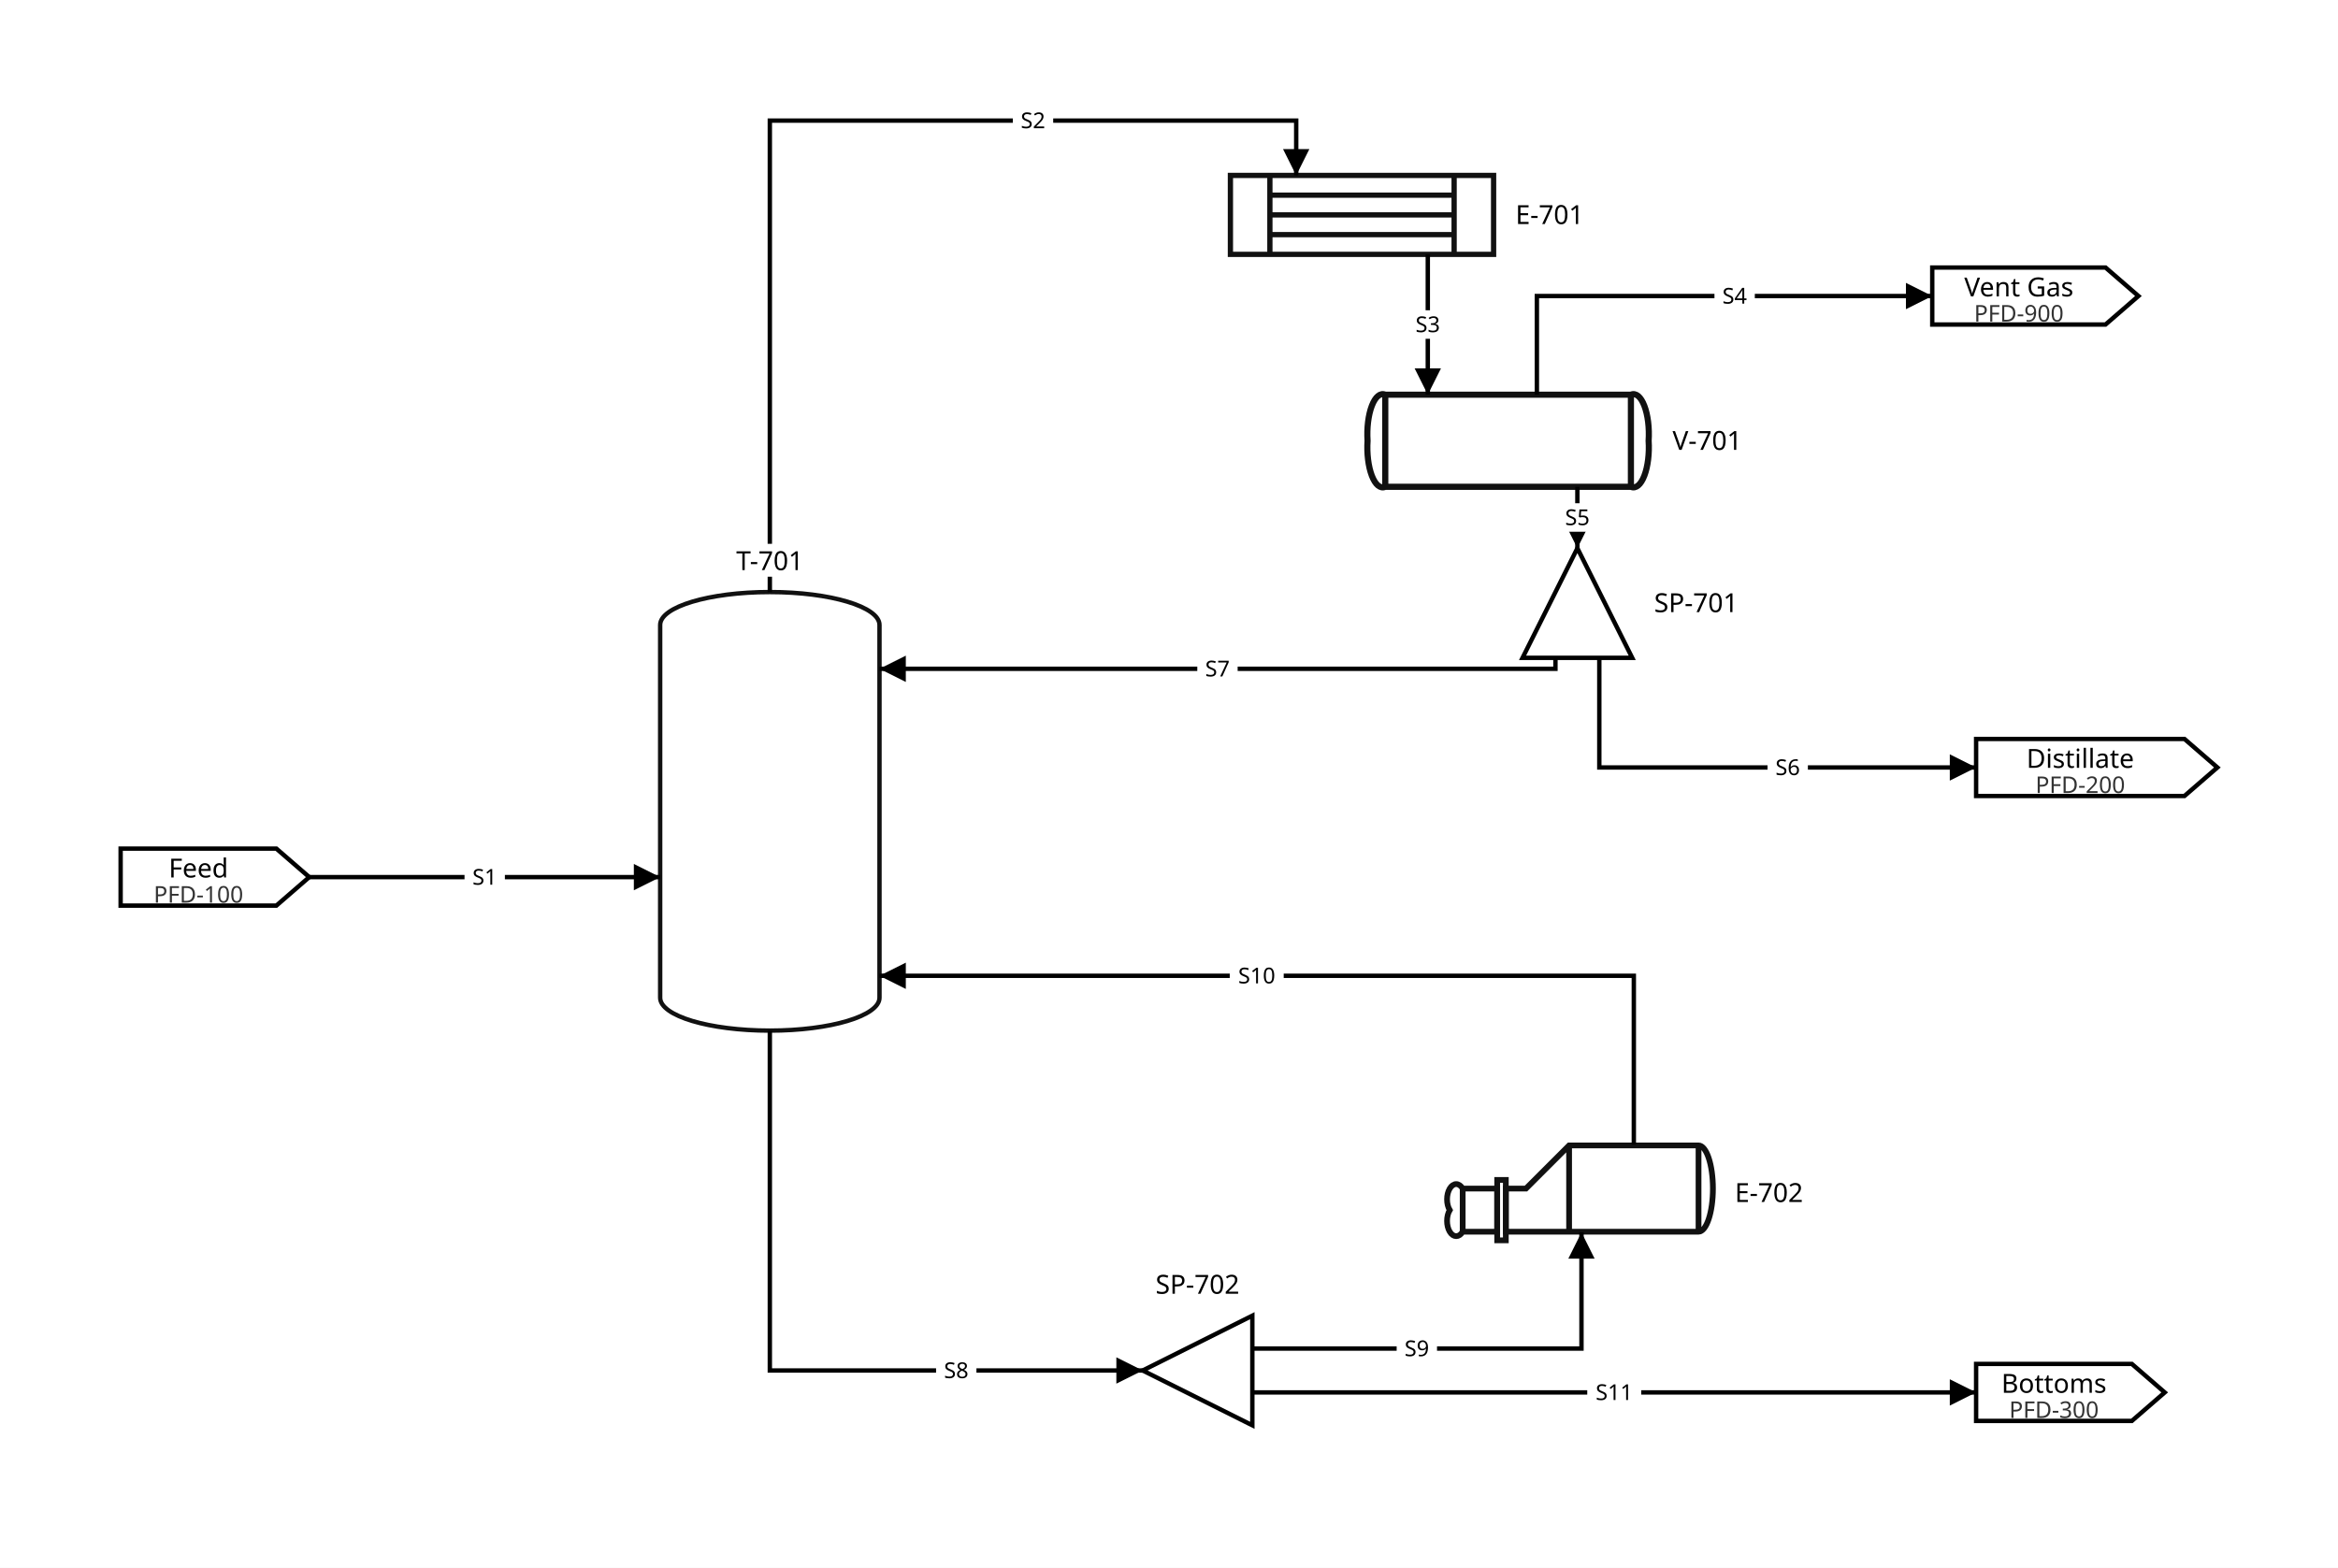
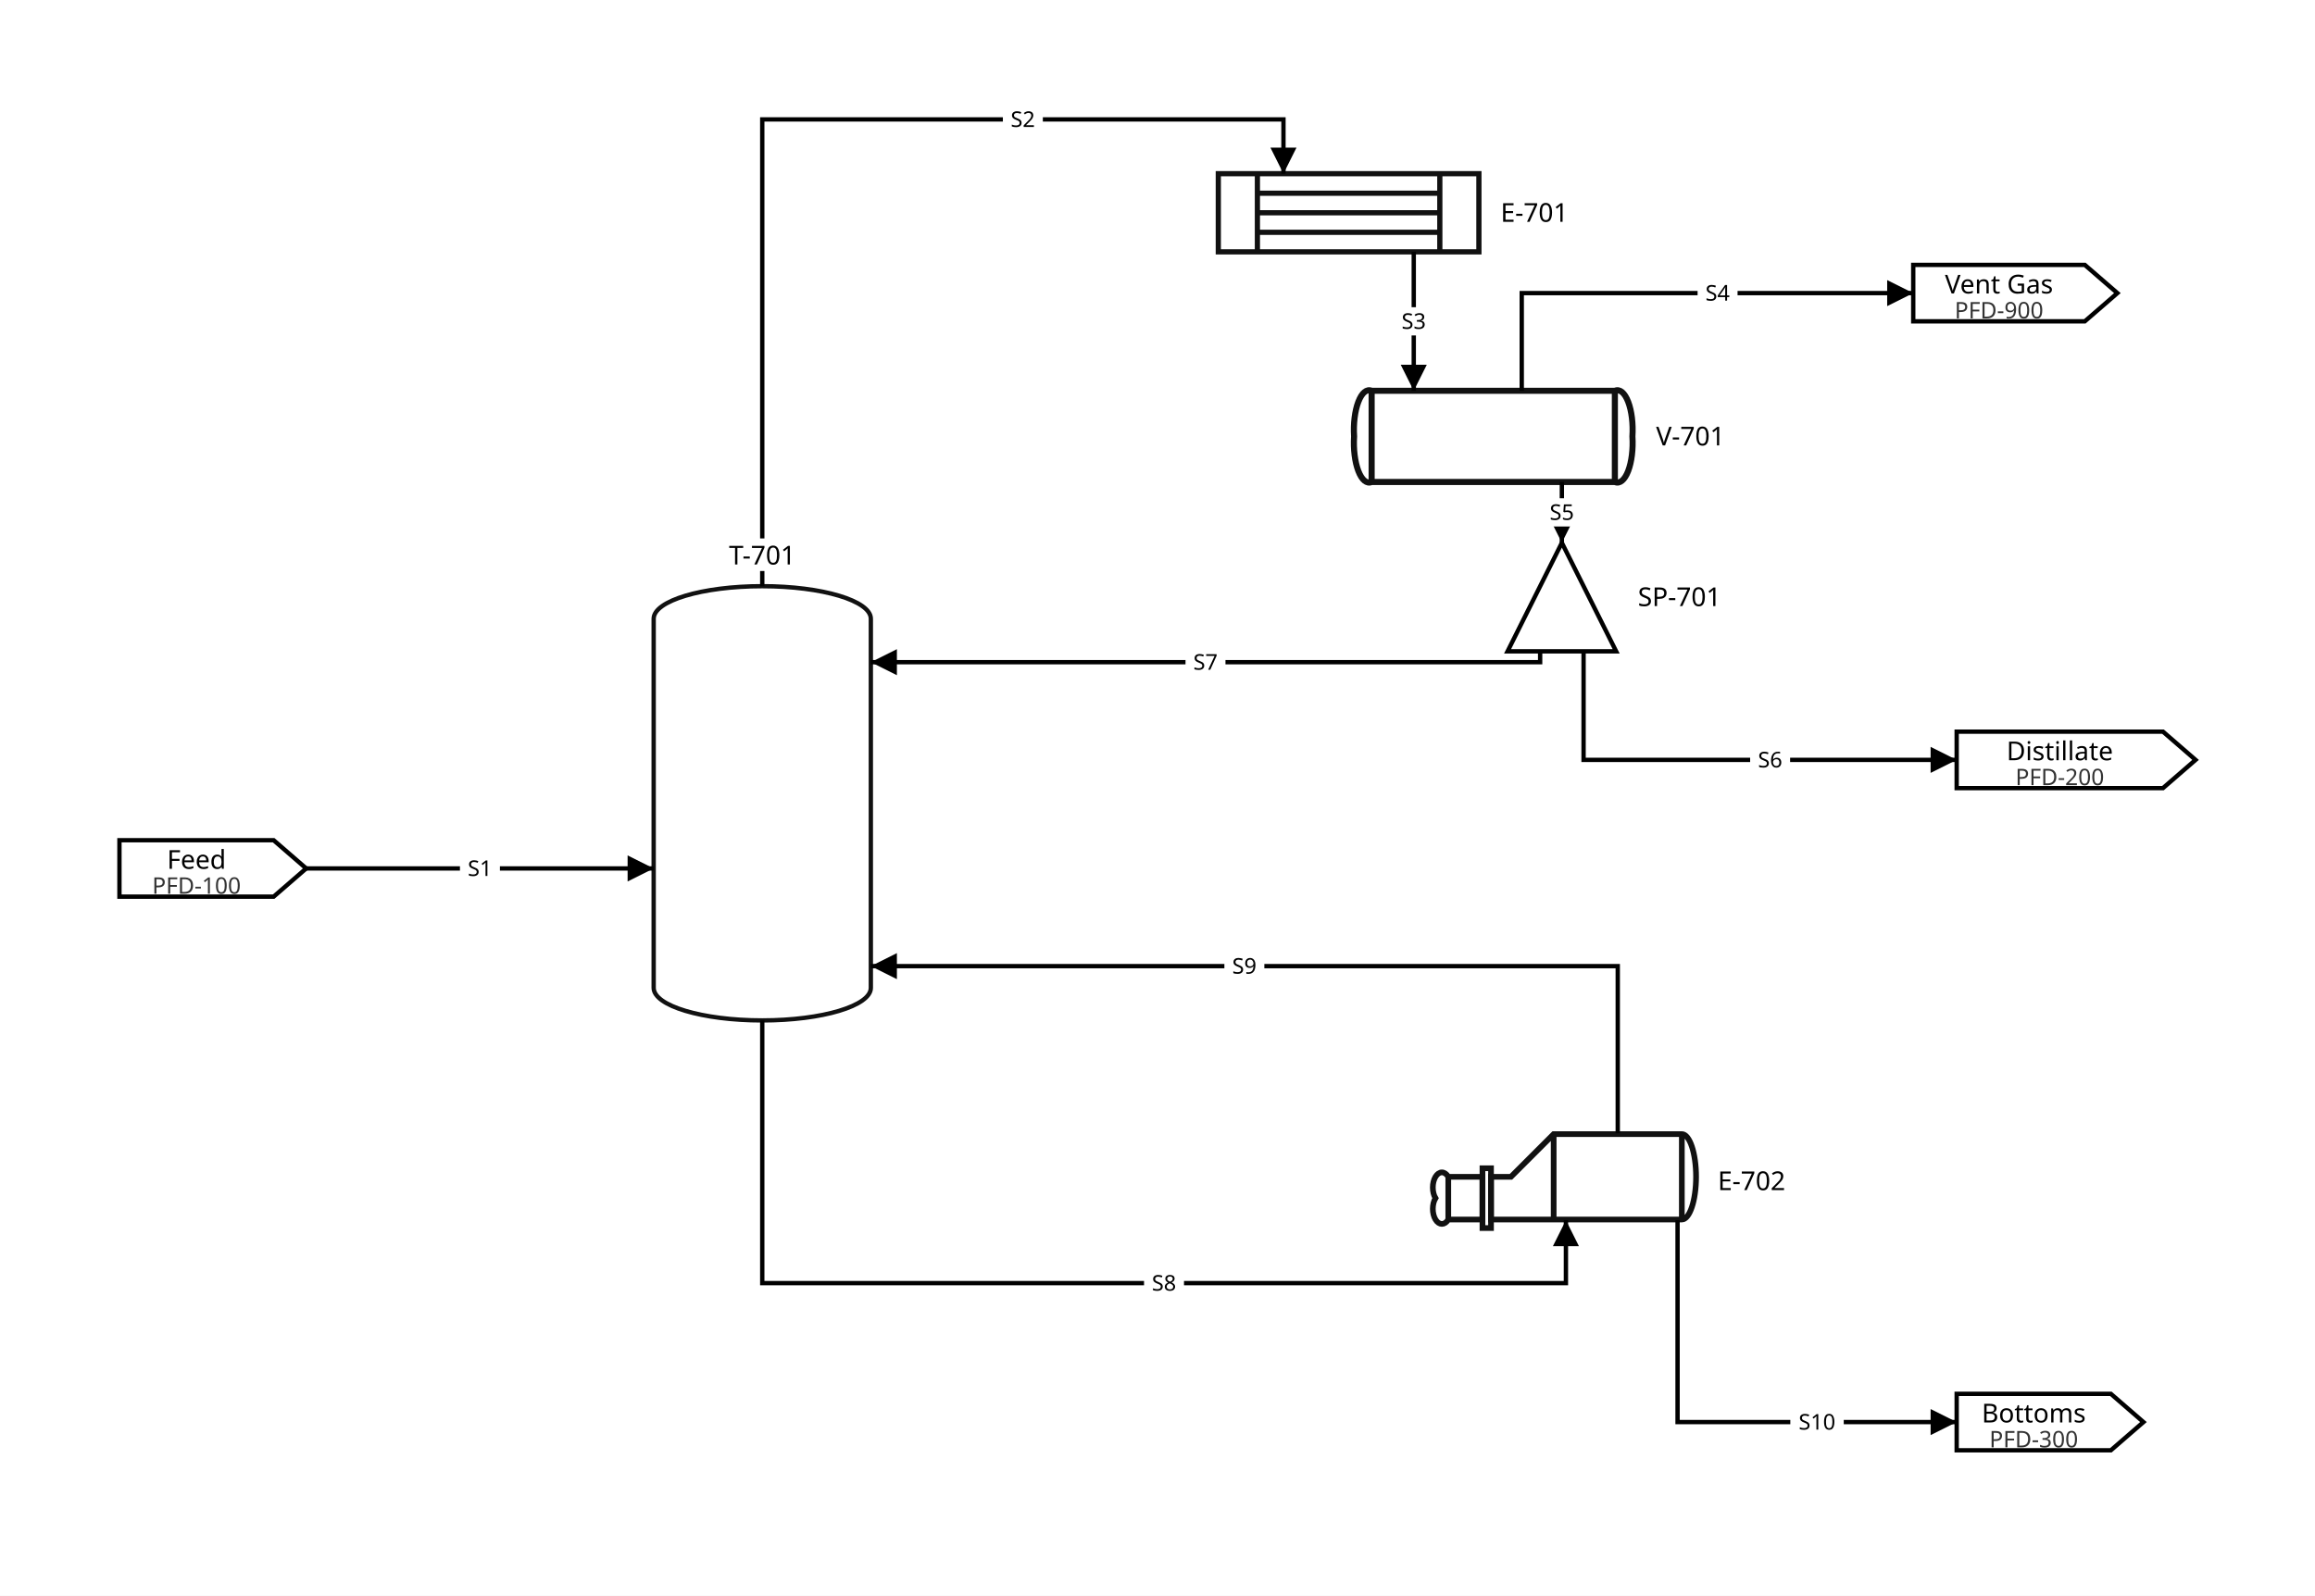
- <svg xmlns="http://www.w3.org/2000/svg" width="1066" height="715" viewBox="-1.0 -10.0 1066.0 715.0">
-   <rect x="-1.0" y="-10.0" width="1066.0" height="715.0" fill="white" />
+ <svg xmlns="http://www.w3.org/2000/svg" width="1066" height="735" viewBox="-1.0 -10.0 1066.0 735.0">
+   <rect x="-1.0" y="-10.0" width="1066.0" height="735.0" fill="white" />
  <defs>
    <marker id="arrow_black" viewBox="0 0 10 10" refX="10" refY="5" markerWidth="12" markerHeight="12" markerUnits="userSpaceOnUse" orient="auto-start-reverse">
      <path d="M 0 0 L 10 5 L 0 10 z" fill="black" />
    </marker>
    <symbol id="sym_column" viewBox="0 0 100.0 200.0" overflow="visible">
      <path d="M 0.0 15.0 A 50.0 15.0 0.0 0 1 50.0 0.0 A 50.0 15.0 0.0 0 1 100.0 15.0 L 100.0 185.0 A 50.0 15.0 0.0 0 1 50.0 200.0 A 50.0 15.0 0.0 0 1 0.0 185.0 Z" fill="none" stroke="#111" stroke-width="2.0" />
    </symbol>
    <symbol id="sym_hex_kettle" viewBox="0 0 91.5 33.0" overflow="visible">
      <path d="M 4.5 15.0 L 16.5 15.0 L 16.5 30.0 L 4.5 30.0 A 3.0 5.0 0.0 0 1 0.0 22.5 A 3.0 5.0 0.0 0 1 4.5 15.0 M 19.5 15.0 L 26.5 15.0 L 41.5 0.0 L 86.5 0.0 A 5.0 15.0 0.0 0 1 91.5 15.0 A 5.0 15.0 0.0 0 1 86.5 30.0 L 19.5 30.0 Z M 4.5 15.0 L 4.5 30.0 M 41.5 0.0 L 41.5 30.0 M 86.5 0.0 L 86.5 30.0" fill="none" stroke="#111" stroke-width="2.0" />
      <rect x="16.5" y="12.0" width="3.0" height="21.0" fill="none" stroke="#111" stroke-width="2.0" />
    </symbol>
    <symbol id="sym_hex_straight_tubes" viewBox="0 0 100.0 30.0" overflow="visible">
      <rect x="0.0" y="0.0" width="100.0" height="30.0" fill="none" stroke="#111" stroke-width="2.0" />
      <path d="M 15.0 0.0 L 15.0 30.0 M 85.0 0.0 L 85.0 30.0 M 85.0 7.5 L 15.0 7.5 M 85.0 15.0 L 15.0 15.0 M 85.0 22.5 L 15.0 22.5" fill="none" stroke="#111" stroke-width="2.0" />
    </symbol>
    <symbol id="sym_splitter" viewBox="0 0 50.0 50.0" overflow="visible">
      <polygon points="0,25 50,0 50,50" fill="none" stroke="black" stroke-width="2" />
    </symbol>
    <symbol id="sym_vessel_horizontal" viewBox="0 0 91.5 30.0" overflow="visible">
      <path d="M 5.77 30.0 L 85.77 30.0 A 5.0 13.0 0.0 0 0 91.539 15.0 A 5.0 13.0 0.0 0 0 85.77 0.0 L 5.77 0.0 A 5.0 13.0 0.0 0 0 0.001 15.0 A 5.0 13.0 0.0 0 0 5.77 30.0 Z M 5.77 0.0 L 5.77 30.0 M 85.77 0.0 L 85.77 30.0" fill="none" stroke="#111" stroke-width="2.0" />
    </symbol>
  </defs>
  <g id="units">
    <polygon points="54.0,377 125,377 140,390 125,403 54.0,403" fill="transparent" stroke="black" stroke-width="2" />
    <text x="89.5" y="386" font-family="sans-serif" font-size="12" text-anchor="middle" dominant-baseline="middle">Feed</text>
    <text x="89.5" y="398" font-family="sans-serif" font-size="10.5" text-anchor="middle" dominant-baseline="middle" fill="#333">PFD-100</text>
    <use href="#sym_column" x="300" y="260" width="100.0" height="200.0" />
    <use href="#sym_hex_straight_tubes" x="560" y="70" width="120" height="36" transform="translate(1240, 0) scale(-1, 1)" />
    <use href="#sym_vessel_horizontal" x="621.58" y="170" width="130" height="42" />
    <polygon points="880,112 959.0,112 974.0,125 959.0,138 880,138" fill="transparent" stroke="black" stroke-width="2" />
    <text x="919.5" y="121" font-family="sans-serif" font-size="12" text-anchor="middle" dominant-baseline="middle">Vent Gas</text>
    <text x="919.5" y="133" font-family="sans-serif" font-size="10.5" text-anchor="middle" dominant-baseline="middle" fill="#333">PFD-900</text>
    <use href="#sym_splitter" x="693.2" y="240" width="50.0" height="50.0" transform="rotate(90, 718.2, 265)" />
    <polygon points="900,327 995.0,327 1010.0,340 995.0,353 900,353" fill="transparent" stroke="black" stroke-width="2" />
    <text x="947.5" y="336" font-family="sans-serif" font-size="12" text-anchor="middle" dominant-baseline="middle">Distillate</text>
    <text x="947.5" y="348" font-family="sans-serif" font-size="10.5" text-anchor="middle" dominant-baseline="middle" fill="#333">PFD-200</text>
-     <use href="#sym_splitter" x="520" y="590" width="50.0" height="50.0" />
    <use href="#sym_hex_kettle" x="660" y="512" width="120" height="44" />
-     <polygon points="900,612 971.0,612 986.0,625 971.0,638 900,638" fill="transparent" stroke="black" stroke-width="2" />
-     <text x="935.5" y="621" font-family="sans-serif" font-size="12" text-anchor="middle" dominant-baseline="middle">Bottoms</text>
-     <text x="935.5" y="633" font-family="sans-serif" font-size="10.5" text-anchor="middle" dominant-baseline="middle" fill="#333">PFD-300</text>
+     <polygon points="900,632 971.0,632 986.0,645 971.0,658 900,658" fill="transparent" stroke="black" stroke-width="2" />
+     <text x="935.5" y="641" font-family="sans-serif" font-size="12" text-anchor="middle" dominant-baseline="middle">Bottoms</text>
+     <text x="935.5" y="653" font-family="sans-serif" font-size="10.5" text-anchor="middle" dominant-baseline="middle" fill="#333">PFD-300</text>
  </g>
  <g id="streams">
    <path d="M 140.0,390.0 L 300.0,390.0" fill="none" stroke="black" stroke-width="2" marker-end="url(#arrow_black)" />
    <path d="M 350.0,260.0 L 350.0,45.0 L 590.0,45.0 L 590.0,70.0" fill="none" stroke="black" stroke-width="2" marker-end="url(#arrow_black)" />
    <path d="M 650.0,106.0 L 650.0,170.0" fill="none" stroke="black" stroke-width="2" marker-end="url(#arrow_black)" />
    <path d="M 699.727,170.0 L 699.727,125.0 L 880,125.0" fill="none" stroke="black" stroke-width="2" marker-end="url(#arrow_black)" />
    <path d="M 718.197,212.0 L 718.197,240.0" fill="none" stroke="black" stroke-width="2" marker-end="url(#arrow_black)" />
    <path d="M 728.197,290.0 L 728.197,340.0 L 900,340.0" fill="none" stroke="black" stroke-width="2" marker-end="url(#arrow_black)" />
    <path d="M 708.197,290.0 L 708.197,295.0 L 400.0,295.0" fill="none" stroke="black" stroke-width="2" marker-end="url(#arrow_black)" />
-     <path d="M 350.0,460.0 L 350.0,615.0 L 520.0,615.0" fill="none" stroke="black" stroke-width="2" marker-end="url(#arrow_black)" />
-     <path d="M 570.0,605.0 L 720.066,605.0 L 720.066,552.0" fill="none" stroke="black" stroke-width="2" marker-end="url(#arrow_black)" />
+     <path d="M 350.0,460.0 L 350.0,581.0 L 720.066,581.0 L 720.066,552.0" fill="none" stroke="black" stroke-width="2" marker-end="url(#arrow_black)" />
    <path d="M 743.934,512.0 L 743.934,435.0 L 400.0,435.0" fill="none" stroke="black" stroke-width="2" marker-end="url(#arrow_black)" />
-     <path d="M 570.0,625.0 L 900,625.0" fill="none" stroke="black" stroke-width="2" marker-end="url(#arrow_black)" />
+     <path d="M 771.475,552.0 L 771.475,645.0 L 900,645.0" fill="none" stroke="black" stroke-width="2" marker-end="url(#arrow_black)" />
    <rect x="210.8" y="383.5" width="18.4" height="13.0" fill="white" />
    <text x="220.0" y="390.0" font-family="sans-serif" font-size="10" text-anchor="middle" dominant-baseline="middle" fill="black">S1</text>
    <rect x="460.8" y="38.5" width="18.4" height="13.0" fill="white" />
    <text x="470.0" y="45.0" font-family="sans-serif" font-size="10" text-anchor="middle" dominant-baseline="middle" fill="black">S2</text>
    <rect x="640.8" y="131.5" width="18.4" height="13.0" fill="white" />
    <text x="650.0" y="138.0" font-family="sans-serif" font-size="10" text-anchor="middle" dominant-baseline="middle" fill="black">S3</text>
    <rect x="780.7" y="118.5" width="18.4" height="13.0" fill="white" />
    <text x="789.9" y="125.0" font-family="sans-serif" font-size="10" text-anchor="middle" dominant-baseline="middle" fill="black">S4</text>
    <rect x="709.0" y="219.5" width="18.4" height="13.0" fill="white" />
    <text x="718.2" y="226.0" font-family="sans-serif" font-size="10" text-anchor="middle" dominant-baseline="middle" fill="black">S5</text>
    <rect x="804.9" y="333.5" width="18.4" height="13.0" fill="white" />
    <text x="814.1" y="340.0" font-family="sans-serif" font-size="10" text-anchor="middle" dominant-baseline="middle" fill="black">S6</text>
    <rect x="544.9" y="288.5" width="18.4" height="13.0" fill="white" />
    <text x="554.1" y="295.0" font-family="sans-serif" font-size="10" text-anchor="middle" dominant-baseline="middle" fill="black">S7</text>
-     <rect x="425.8" y="608.5" width="18.4" height="13.0" fill="white" />
-     <text x="435.0" y="615.0" font-family="sans-serif" font-size="10" text-anchor="middle" dominant-baseline="middle" fill="black">S8</text>
-     <rect x="635.8" y="598.5" width="18.4" height="13.0" fill="white" />
-     <text x="645.0" y="605.0" font-family="sans-serif" font-size="10" text-anchor="middle" dominant-baseline="middle" fill="black">S9</text>
-     <rect x="559.7" y="428.5" width="24.6" height="13.0" fill="white" />
-     <text x="572.0" y="435.0" font-family="sans-serif" font-size="10" text-anchor="middle" dominant-baseline="middle" fill="black">S10</text>
-     <rect x="722.7" y="618.5" width="24.6" height="13.0" fill="white" />
-     <text x="735.0" y="625.0" font-family="sans-serif" font-size="10" text-anchor="middle" dominant-baseline="middle" fill="black">S11</text>
+     <rect x="525.8" y="574.5" width="18.4" height="13.0" fill="white" />
+     <text x="535.0" y="581.0" font-family="sans-serif" font-size="10" text-anchor="middle" dominant-baseline="middle" fill="black">S8</text>
+     <rect x="562.8" y="428.5" width="18.4" height="13.0" fill="white" />
+     <text x="572.0" y="435.0" font-family="sans-serif" font-size="10" text-anchor="middle" dominant-baseline="middle" fill="black">S9</text>
+     <rect x="823.4" y="638.5" width="24.6" height="13.0" fill="white" />
+     <text x="835.7" y="645.0" font-family="sans-serif" font-size="10" text-anchor="middle" dominant-baseline="middle" fill="black">S10</text>
  </g>
  <g id="unit_labels">
    <rect x="329.5" y="238.0" width="41.0" height="15.0" fill="white" />
    <text x="350.0" y="250" font-family="sans-serif" font-size="12" text-anchor="middle" dominant-baseline="baseline">T-701</text>
    <rect x="690.0" y="80.5" width="41.0" height="15.0" fill="white" />
    <text x="690" y="88.0" font-family="sans-serif" font-size="12" text-anchor="start" dominant-baseline="middle">E-701</text>
    <rect x="761.6" y="183.5" width="41.0" height="15.0" fill="white" />
    <text x="761.585" y="191.0" font-family="sans-serif" font-size="12" text-anchor="start" dominant-baseline="middle">V-701</text>
    <rect x="753.2" y="257.5" width="47.6" height="15.0" fill="white" />
    <text x="753.197" y="265.0" font-family="sans-serif" font-size="12" text-anchor="start" dominant-baseline="middle">SP-701</text>
-     <rect x="521.2" y="568.0" width="47.6" height="15.0" fill="white" />
-     <text x="545.0" y="580" font-family="sans-serif" font-size="12" text-anchor="middle" dominant-baseline="baseline">SP-702</text>
    <rect x="790.0" y="526.5" width="41.0" height="15.0" fill="white" />
    <text x="790" y="534.0" font-family="sans-serif" font-size="12" text-anchor="start" dominant-baseline="middle">E-702</text>
  </g>
</svg>
